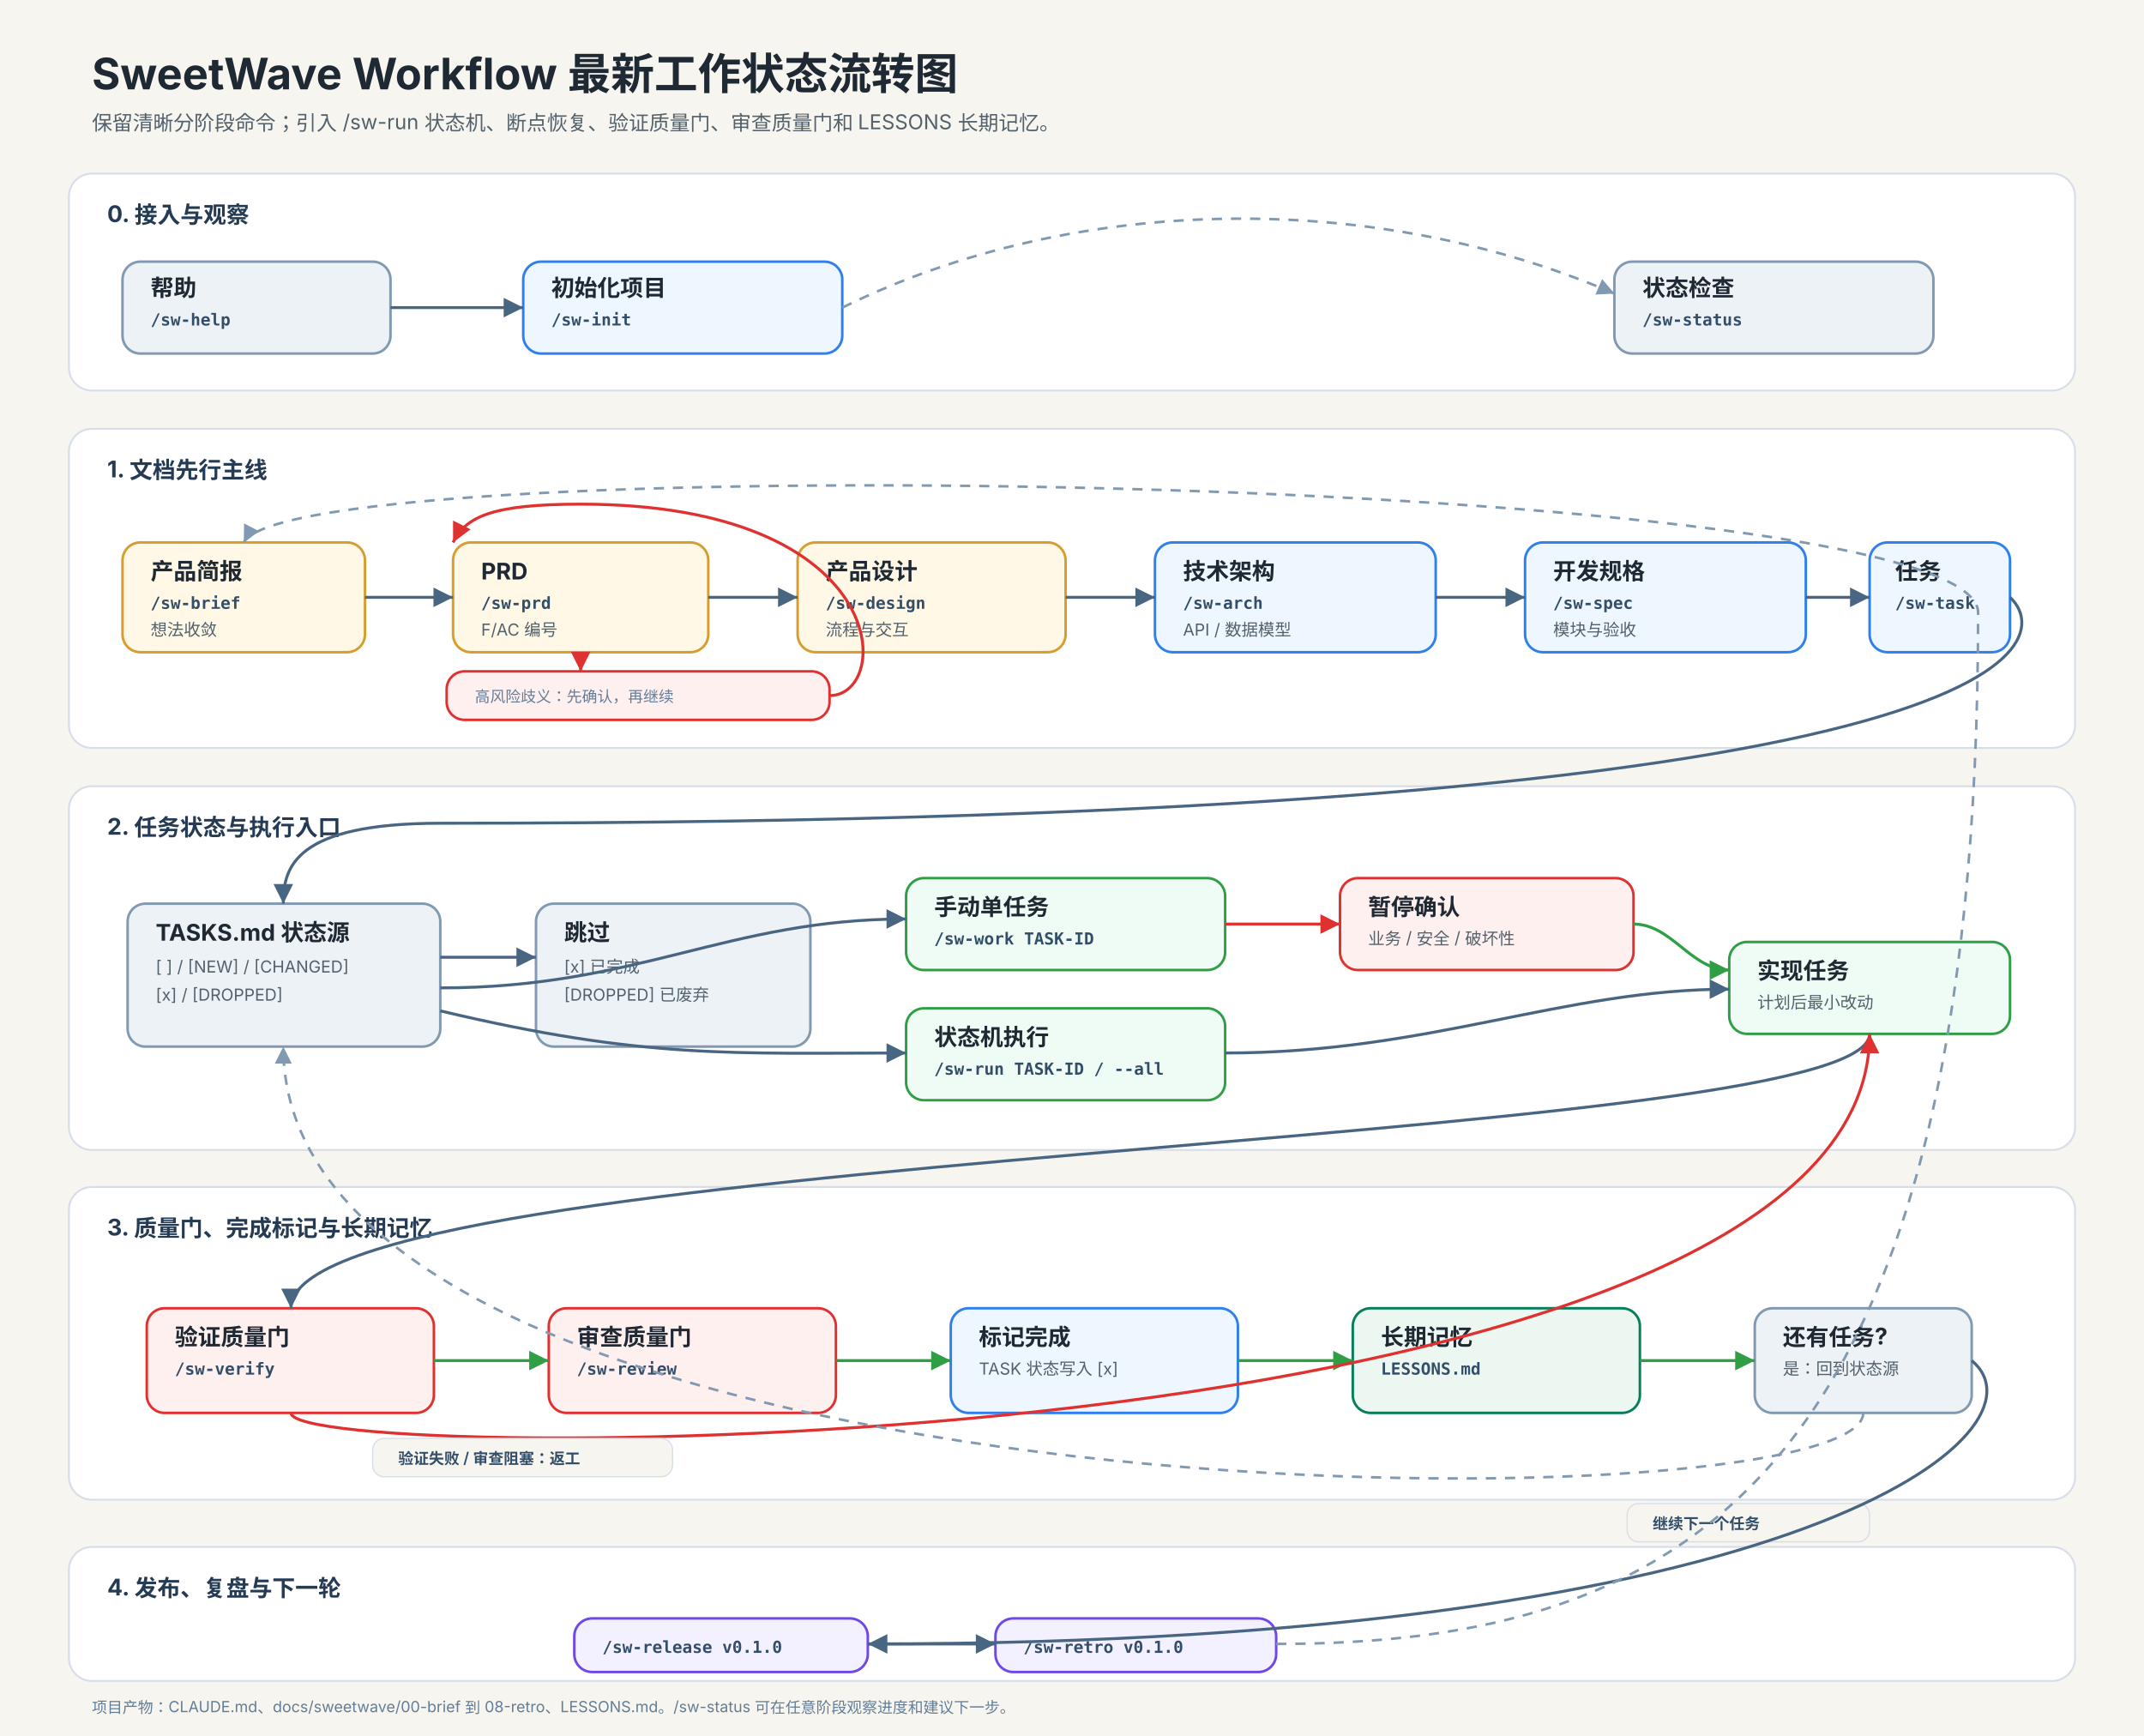
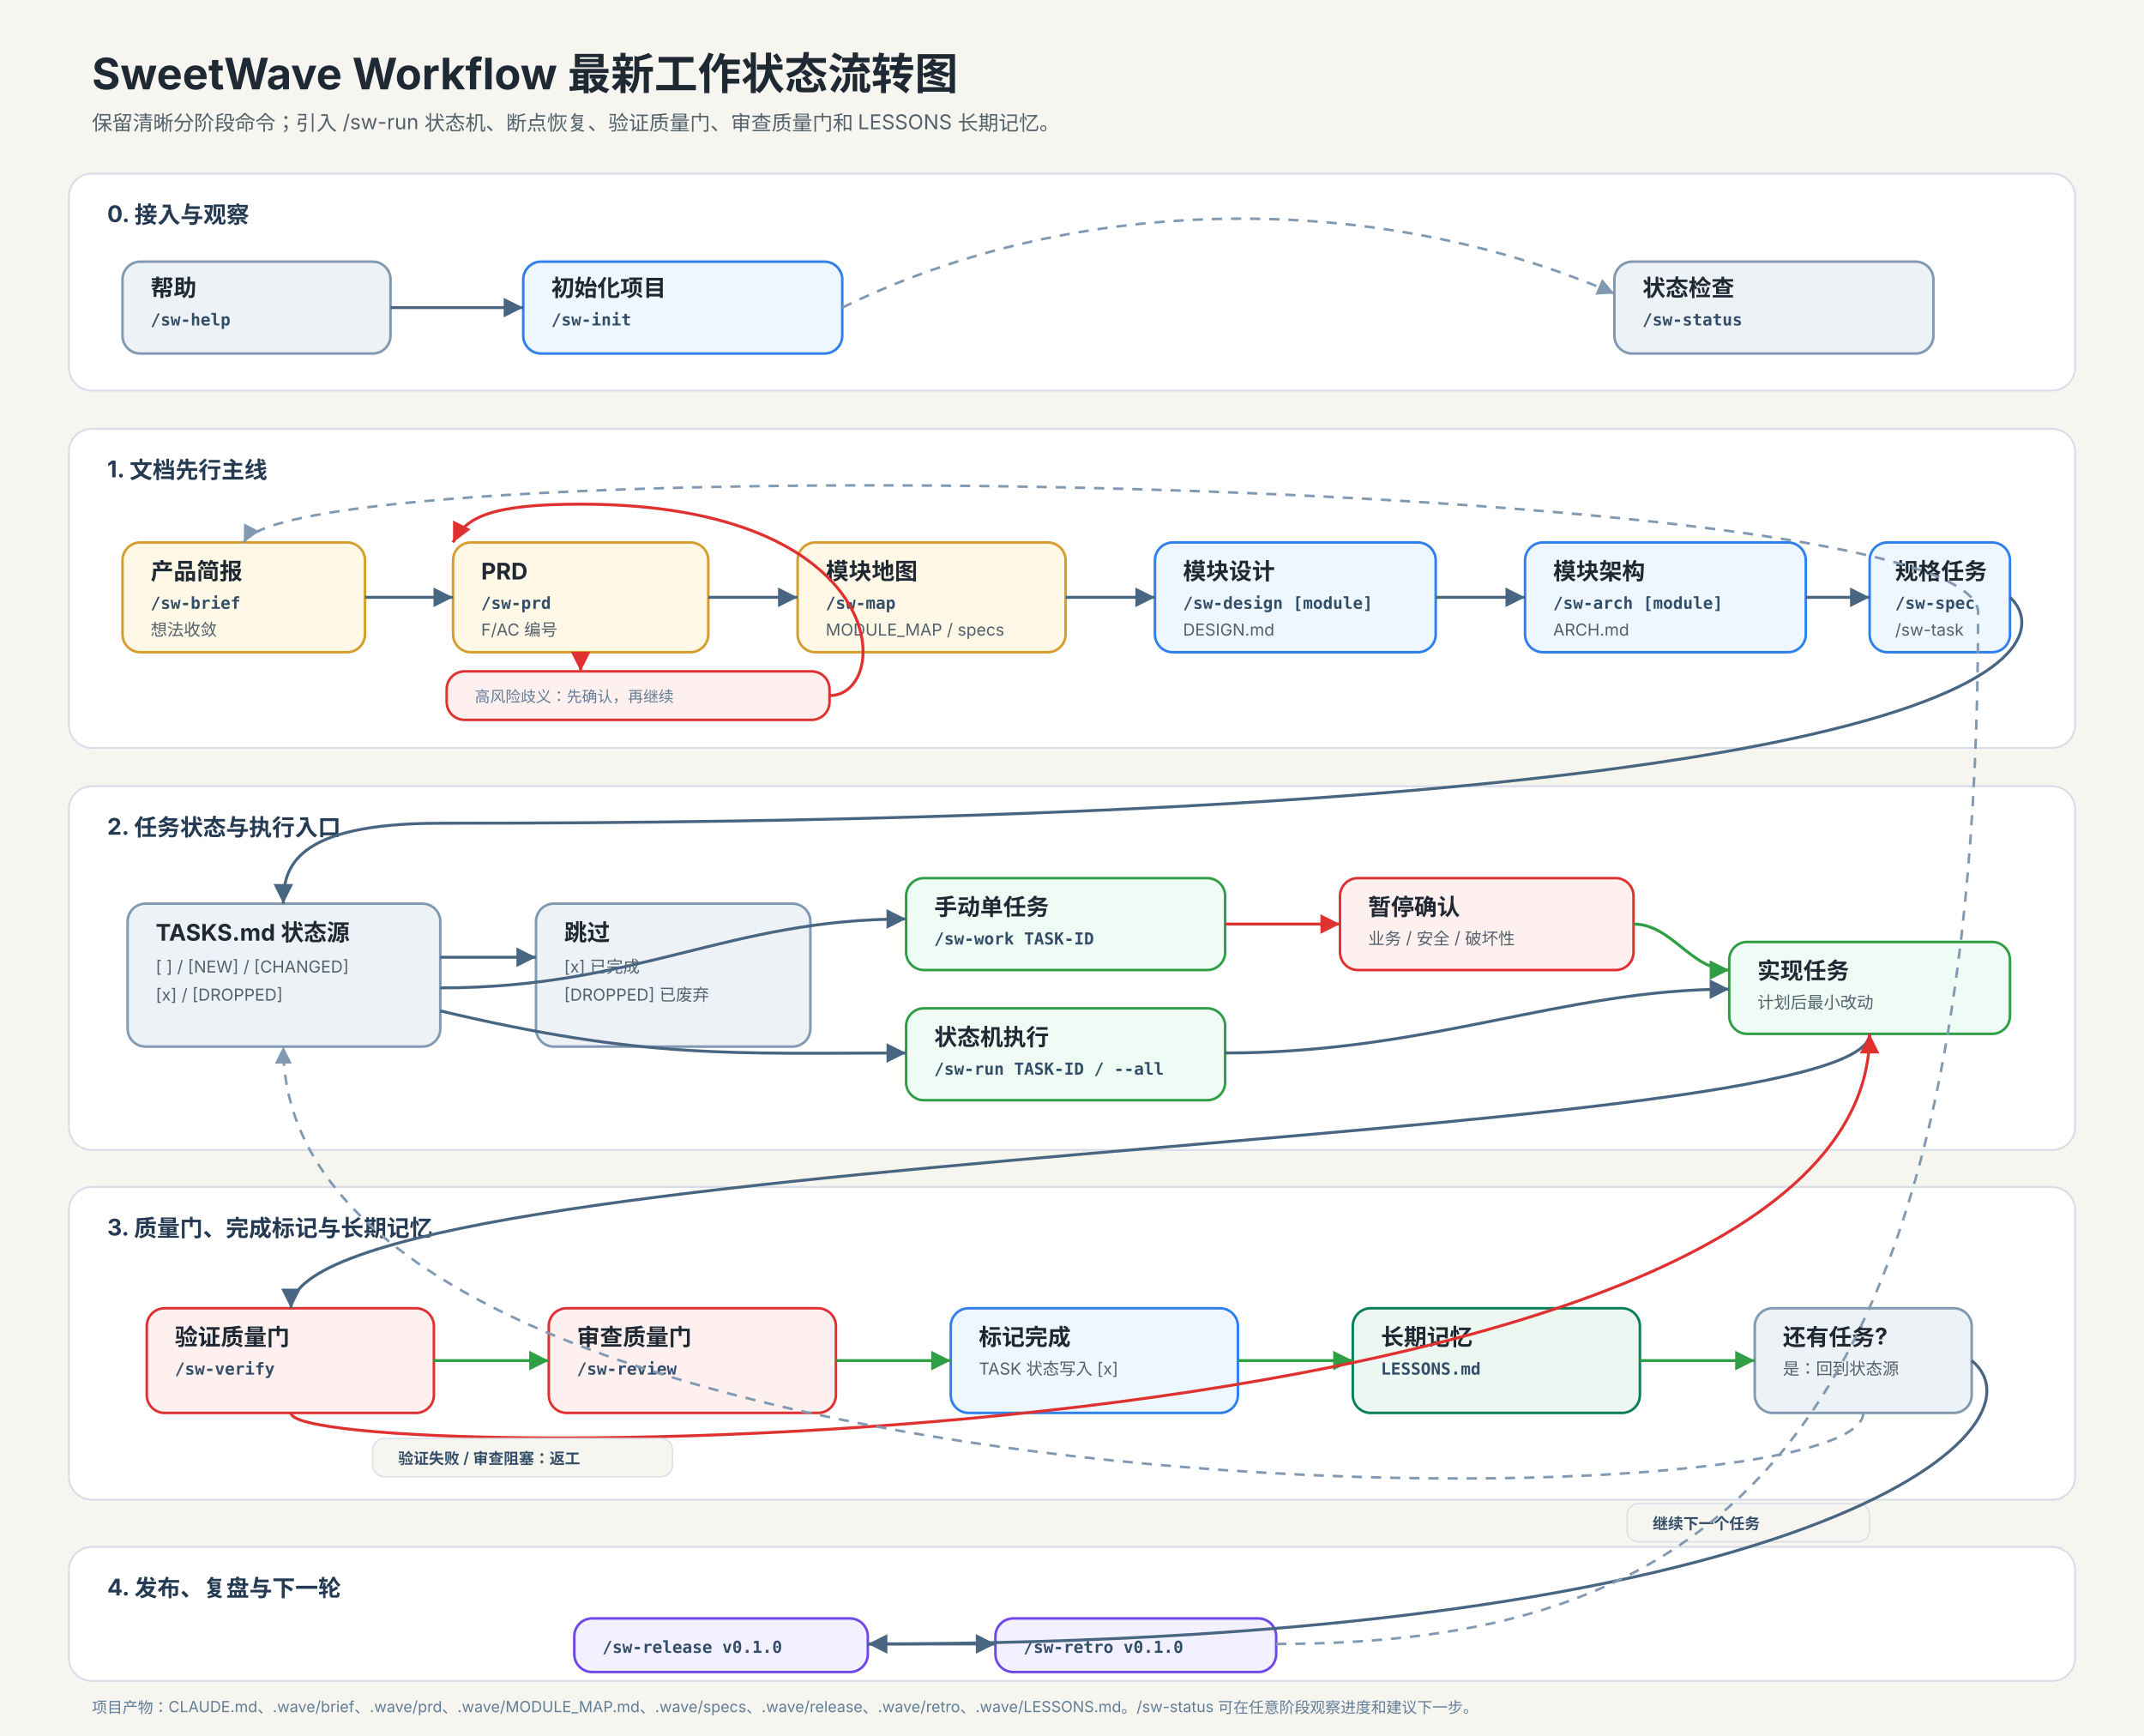
<svg xmlns="http://www.w3.org/2000/svg" width="1680" height="1360" viewBox="0 0 1680 1360" role="img" aria-labelledby="title desc">
  <defs>
    <style>
      .bg { fill: #f7f5ef; }
      .title { font: 700 34px -apple-system, BlinkMacSystemFont, "Segoe UI", sans-serif; fill: #1f2933; }
      .subtitle { font: 400 16px -apple-system, BlinkMacSystemFont, "Segoe UI", sans-serif; fill: #52616b; }
      .lane { fill: #ffffff; stroke: #d8dee9; stroke-width: 1.5; rx: 18; }
      .lane-title { font: 700 18px -apple-system, BlinkMacSystemFont, "Segoe UI", sans-serif; fill: #243b53; }
      .node { fill: #ffffff; stroke: #9fb3c8; stroke-width: 2; rx: 14; }
      .product { fill: #fff8e6; stroke: #d69e2e; }
      .spec { fill: #eef7ff; stroke: #2f80ed; }
      .dev { fill: #effcf6; stroke: #2f9e44; }
      .gate { fill: #fff0f0; stroke: #e03131; }
      .memory { fill: #edf7f2; stroke: #087f5b; }
      .release { fill: #f3f0ff; stroke: #7048e8; }
      .side { fill: #edf2f7; stroke: #829ab1; }
      .node-title { font: 700 18px -apple-system, BlinkMacSystemFont, "Segoe UI", sans-serif; fill: #1f2933; }
      .node-sub { font: 400 13px -apple-system, BlinkMacSystemFont, "Segoe UI", sans-serif; fill: #52616b; }
      .cmd { font: 700 13px ui-monospace, SFMono-Regular, Menlo, Consolas, monospace; fill: #334e68; }
      .small { font: 400 12px -apple-system, BlinkMacSystemFont, "Segoe UI", sans-serif; fill: #627d98; }
      .label { fill: #f7f5ef; stroke: #d8dee9; stroke-width: 1; rx: 9; }
      .label-text { font: 600 12px -apple-system, BlinkMacSystemFont, "Segoe UI", sans-serif; fill: #334e68; }
      .arrow { fill: none; stroke: #486581; stroke-width: 2.3; marker-end: url(#arrow); }
      .soft { fill: none; stroke: #829ab1; stroke-width: 2; stroke-dasharray: 8 7; marker-end: url(#soft); }
      .ok { fill: none; stroke: #2f9e44; stroke-width: 2.3; marker-end: url(#ok); }
      .warn { fill: none; stroke: #e03131; stroke-width: 2.3; marker-end: url(#warn); }
    </style>
    <marker id="arrow" viewBox="0 0 12 12" refX="10" refY="6" markerWidth="10" markerHeight="10" orient="auto-start-reverse">
      <path d="M2,2 L10,6 L2,10 Z" fill="#486581" />
    </marker>
    <marker id="soft" viewBox="0 0 12 12" refX="10" refY="6" markerWidth="10" markerHeight="10" orient="auto-start-reverse">
      <path d="M2,2 L10,6 L2,10 Z" fill="#829ab1" />
    </marker>
    <marker id="ok" viewBox="0 0 12 12" refX="10" refY="6" markerWidth="10" markerHeight="10" orient="auto-start-reverse">
      <path d="M2,2 L10,6 L2,10 Z" fill="#2f9e44" />
    </marker>
    <marker id="warn" viewBox="0 0 12 12" refX="10" refY="6" markerWidth="10" markerHeight="10" orient="auto-start-reverse">
      <path d="M2,2 L10,6 L2,10 Z" fill="#e03131" />
    </marker>
  </defs>
  <rect class="bg" x="0" y="0" width="1680" height="1360" />
  <text class="title" x="72" y="70">SweetWave Workflow 最新工作状态流转图</text>
  <text class="subtitle" x="72" y="102">保留清晰分阶段命令；引入 /sw-run 状态机、断点恢复、验证质量门、审查质量门和 LESSONS 长期记忆。</text>
  <rect class="lane" x="54" y="136" width="1572" height="170" />
  <text class="lane-title" x="84" y="174">0. 接入与观察</text>
  <rect class="node side" x="96" y="205" width="210" height="72" />
  <text class="node-title" x="118" y="232">帮助</text>
  <text class="cmd" x="118" y="255">/sw-help</text>
  <rect class="node spec" x="410" y="205" width="250" height="72" />
  <text class="node-title" x="432" y="232">初始化项目</text>
  <text class="cmd" x="432" y="255">/sw-init</text>
  <rect class="node side" x="1265" y="205" width="250" height="72" />
  <text class="node-title" x="1287" y="232">状态检查</text>
  <text class="cmd" x="1287" y="255">/sw-status</text>
  <path class="arrow" d="M306 241 C340 241, 370 241, 410 241" />
  <path class="soft" d="M660 241 C845 150, 1080 150, 1265 230" />
  <rect class="lane" x="54" y="336" width="1572" height="250" />
  <text class="lane-title" x="84" y="374">1. 文档先行主线</text>
  <rect class="node product" x="96" y="425" width="190" height="86" />
  <text class="node-title" x="118" y="454">产品简报</text>
  <text class="cmd" x="118" y="477">/sw-brief</text>
  <text class="node-sub" x="118" y="498">想法收敛</text>
  <rect class="node product" x="355" y="425" width="200" height="86" />
  <text class="node-title" x="377" y="454">PRD</text>
  <text class="cmd" x="377" y="477">/sw-prd</text>
  <text class="node-sub" x="377" y="498">F/AC 编号</text>
  <rect class="node product" x="625" y="425" width="210" height="86" />
-   <text class="node-title" x="647" y="454">产品设计</text>
-   <text class="cmd" x="647" y="477">/sw-design</text>
-   <text class="node-sub" x="647" y="498">流程与交互</text>
+   <text class="node-title" x="647" y="454">模块地图</text>
+   <text class="cmd" x="647" y="477">/sw-map</text>
+   <text class="node-sub" x="647" y="498">MODULE_MAP / specs</text>
  <rect class="node spec" x="905" y="425" width="220" height="86" />
-   <text class="node-title" x="927" y="454">技术架构</text>
-   <text class="cmd" x="927" y="477">/sw-arch</text>
-   <text class="node-sub" x="927" y="498">API / 数据模型</text>
+   <text class="node-title" x="927" y="454">模块设计</text>
+   <text class="cmd" x="927" y="477">/sw-design [module]</text>
+   <text class="node-sub" x="927" y="498">DESIGN.md</text>
  <rect class="node spec" x="1195" y="425" width="220" height="86" />
-   <text class="node-title" x="1217" y="454">开发规格</text>
-   <text class="cmd" x="1217" y="477">/sw-spec</text>
-   <text class="node-sub" x="1217" y="498">模块与验收</text>
+   <text class="node-title" x="1217" y="454">模块架构</text>
+   <text class="cmd" x="1217" y="477">/sw-arch [module]</text>
+   <text class="node-sub" x="1217" y="498">ARCH.md</text>
  <rect class="node spec" x="1465" y="425" width="110" height="86" />
-   <text class="node-title" x="1485" y="454">任务</text>
-   <text class="cmd" x="1485" y="477">/sw-task</text>
+   <text class="node-title" x="1485" y="454">规格任务</text>
+   <text class="cmd" x="1485" y="477">/sw-spec</text>
+   <text class="node-sub" x="1485" y="498">/sw-task</text>
  <rect class="node gate" x="350" y="526" width="300" height="38" />
  <text class="small" x="372" y="550">高风险歧义：先确认，再继续</text>
  <path class="arrow" d="M286 468 C315 468, 328 468, 355 468" />
  <path class="arrow" d="M555 468 C585 468, 595 468, 625 468" />
  <path class="arrow" d="M835 468 C865 468, 875 468, 905 468" />
  <path class="arrow" d="M1125 468 C1155 468, 1165 468, 1195 468" />
  <path class="arrow" d="M1415 468 C1435 468, 1445 468, 1465 468" />
  <path class="warn" d="M455 511 C455 520, 455 522, 455 526" />
  <path class="warn" d="M650 545 C700 545, 700 395, 455 395 C385 395, 365 405, 355 425" />
  <rect class="lane" x="54" y="616" width="1572" height="285" />
  <text class="lane-title" x="84" y="654">2. 任务状态与执行入口</text>
  <rect class="node side" x="100" y="708" width="245" height="112" />
  <text class="node-title" x="122" y="737">TASKS.md 状态源</text>
  <text class="node-sub" x="122" y="762">[ ] / [NEW] / [CHANGED]</text>
  <text class="node-sub" x="122" y="784">[x] / [DROPPED]</text>
  <rect class="node side" x="420" y="708" width="215" height="112" />
  <text class="node-title" x="442" y="737">跳过</text>
  <text class="node-sub" x="442" y="762">[x] 已完成</text>
  <text class="node-sub" x="442" y="784">[DROPPED] 已废弃</text>
  <rect class="node dev" x="710" y="688" width="250" height="72" />
  <text class="node-title" x="732" y="717">手动单任务</text>
  <text class="cmd" x="732" y="740">/sw-work TASK-ID</text>
  <rect class="node dev" x="710" y="790" width="250" height="72" />
  <text class="node-title" x="732" y="819">状态机执行</text>
  <text class="cmd" x="732" y="842">/sw-run TASK-ID / --all</text>
  <rect class="node gate" x="1050" y="688" width="230" height="72" />
  <text class="node-title" x="1072" y="717">暂停确认</text>
  <text class="node-sub" x="1072" y="740">业务 / 安全 / 破坏性</text>
  <rect class="node dev" x="1355" y="738" width="220" height="72" />
  <text class="node-title" x="1377" y="767">实现任务</text>
  <text class="node-sub" x="1377" y="790">计划后最小改动</text>
  <path class="arrow" d="M1575 468 C1610 500, 1610 645, 345 645 C230 645, 222 680, 222 708" />
  <path class="arrow" d="M345 750 C375 750, 390 750, 420 750" />
  <path class="arrow" d="M345 774 C500 774, 570 720, 710 720" />
  <path class="arrow" d="M345 792 C505 830, 575 825, 710 825" />
  <path class="warn" d="M960 724 C995 724, 1015 724, 1050 724" />
  <path class="ok" d="M1280 724 C1310 724, 1325 760, 1355 760" />
  <path class="arrow" d="M960 825 C1120 825, 1225 775, 1355 775" />
  <rect class="lane" x="54" y="930" width="1572" height="245" />
  <text class="lane-title" x="84" y="968">3. 质量门、完成标记与长期记忆</text>
  <rect class="node gate" x="115" y="1025" width="225" height="82" />
  <text class="node-title" x="137" y="1054">验证质量门</text>
  <text class="cmd" x="137" y="1077">/sw-verify</text>
  <rect class="node gate" x="430" y="1025" width="225" height="82" />
  <text class="node-title" x="452" y="1054">审查质量门</text>
  <text class="cmd" x="452" y="1077">/sw-review</text>
  <rect class="node spec" x="745" y="1025" width="225" height="82" />
  <text class="node-title" x="767" y="1054">标记完成</text>
  <text class="node-sub" x="767" y="1077">TASK 状态写入 [x]</text>
  <rect class="node memory" x="1060" y="1025" width="225" height="82" />
  <text class="node-title" x="1082" y="1054">长期记忆</text>
  <text class="cmd" x="1082" y="1077">LESSONS.md</text>
  <rect class="node side" x="1375" y="1025" width="170" height="82" />
  <text class="node-title" x="1397" y="1054">还有任务?</text>
  <text class="node-sub" x="1397" y="1077">是：回到状态源</text>
  <path class="arrow" d="M1465 810 C1465 900, 228 900, 228 1025" />
  <path class="ok" d="M340 1066 C370 1066, 400 1066, 430 1066" />
  <path class="ok" d="M655 1066 C685 1066, 715 1066, 745 1066" />
  <path class="ok" d="M970 1066 C1000 1066, 1030 1066, 1060 1066" />
  <path class="ok" d="M1285 1066 C1315 1066, 1345 1066, 1375 1066" />
  <path class="warn" d="M228 1107 C228 1150, 1465 1150, 1465 810" />
  <rect class="label" x="292" y="1127" width="235" height="30" />
  <text class="label-text" x="312" y="1147">验证失败 / 审查阻塞：返工</text>
  <path class="soft" d="M1460 1107 C1460 1200, 222 1200, 222 820" />
  <rect class="label" x="1275" y="1178" width="190" height="30" />
  <text class="label-text" x="1295" y="1198">继续下一个任务</text>
  <rect class="lane" x="54" y="1212" width="1572" height="105" />
  <text class="lane-title" x="84" y="1250">4. 发布、复盘与下一轮</text>
  <rect class="node release" x="450" y="1268" width="230" height="42" />
  <text class="cmd" x="472" y="1295">/sw-release v0.1.0</text>
  <rect class="node release" x="780" y="1268" width="220" height="42" />
  <text class="cmd" x="802" y="1295">/sw-retro v0.1.0</text>
  <path class="arrow" d="M1545 1066 C1610 1120, 1420 1288, 680 1288" />
  <path class="arrow" d="M680 1288 C715 1288, 745 1288, 780 1288" />
  <path class="soft" d="M1000 1288 C1320 1288, 1550 1160, 1550 480 C1550 370, 230 350, 191 425" />
-   <text class="small" x="72" y="1342">项目产物：CLAUDE.md、docs/sweetwave/00-brief 到 08-retro、LESSONS.md。/sw-status 可在任意阶段观察进度和建议下一步。</text>
+   <text class="small" x="72" y="1342">项目产物：CLAUDE.md、.wave/brief、.wave/prd、.wave/MODULE_MAP.md、.wave/specs、.wave/release、.wave/retro、.wave/LESSONS.md。/sw-status 可在任意阶段观察进度和建议下一步。</text>
</svg>
